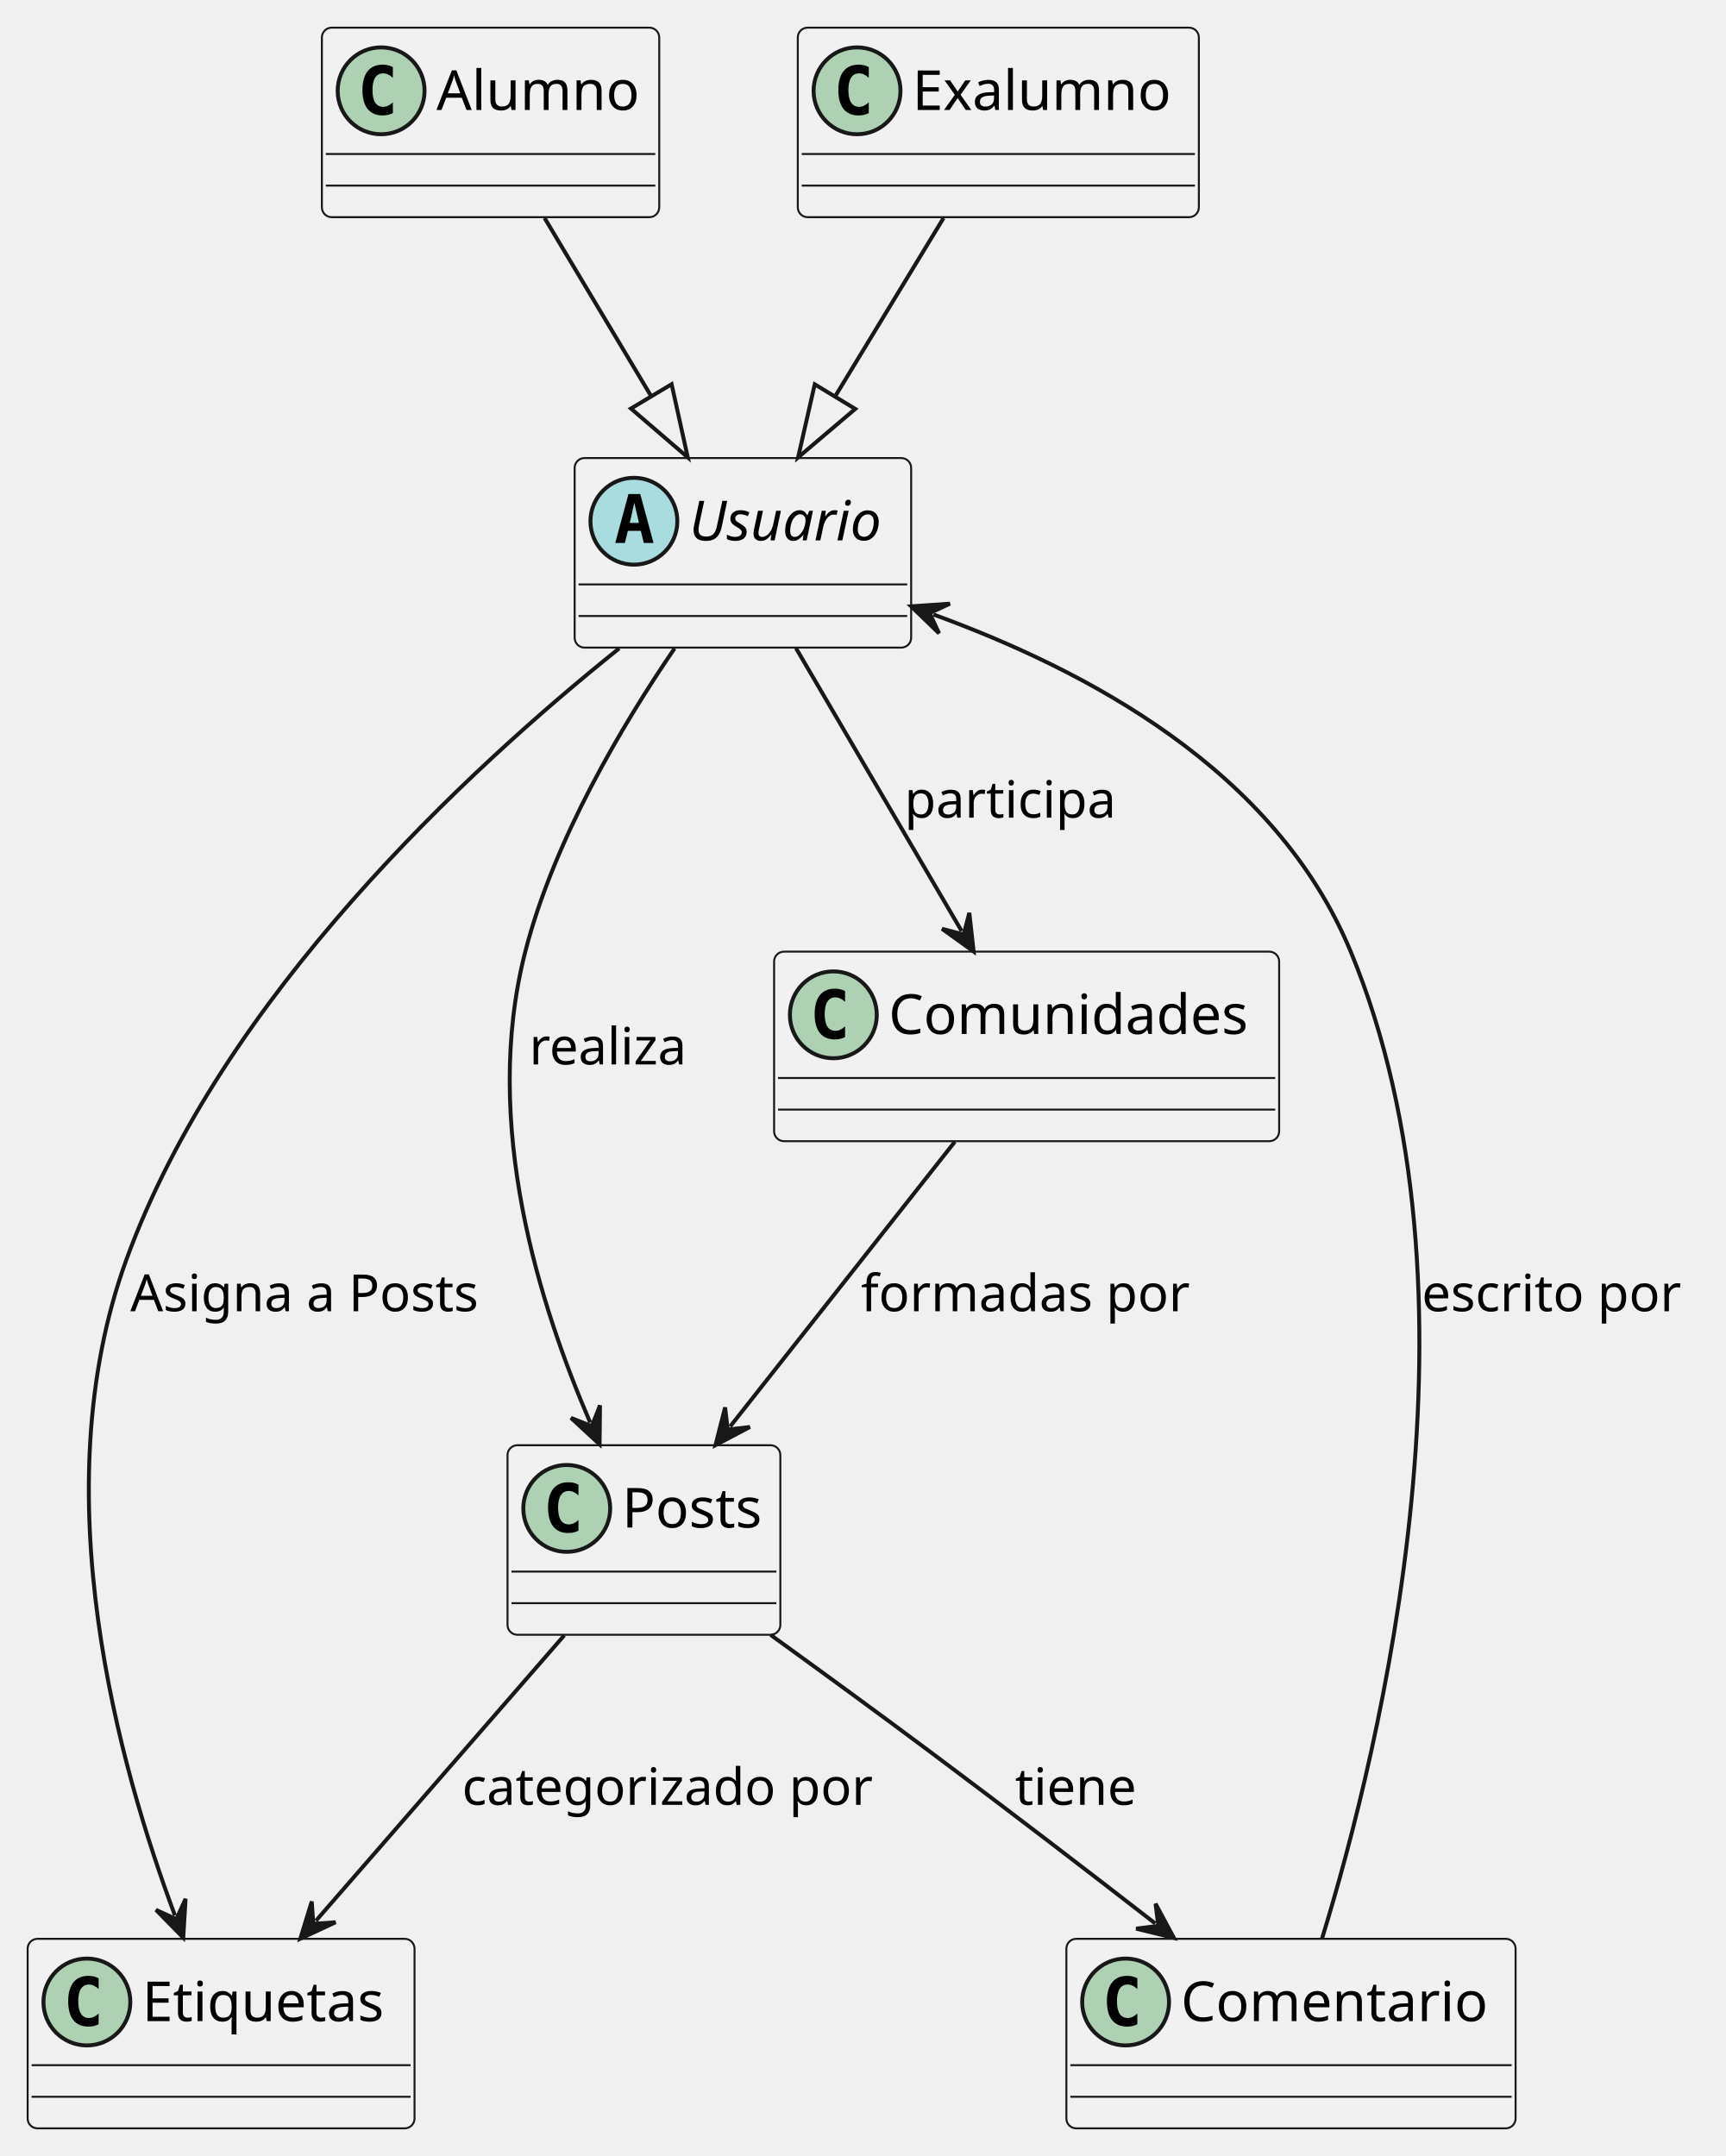
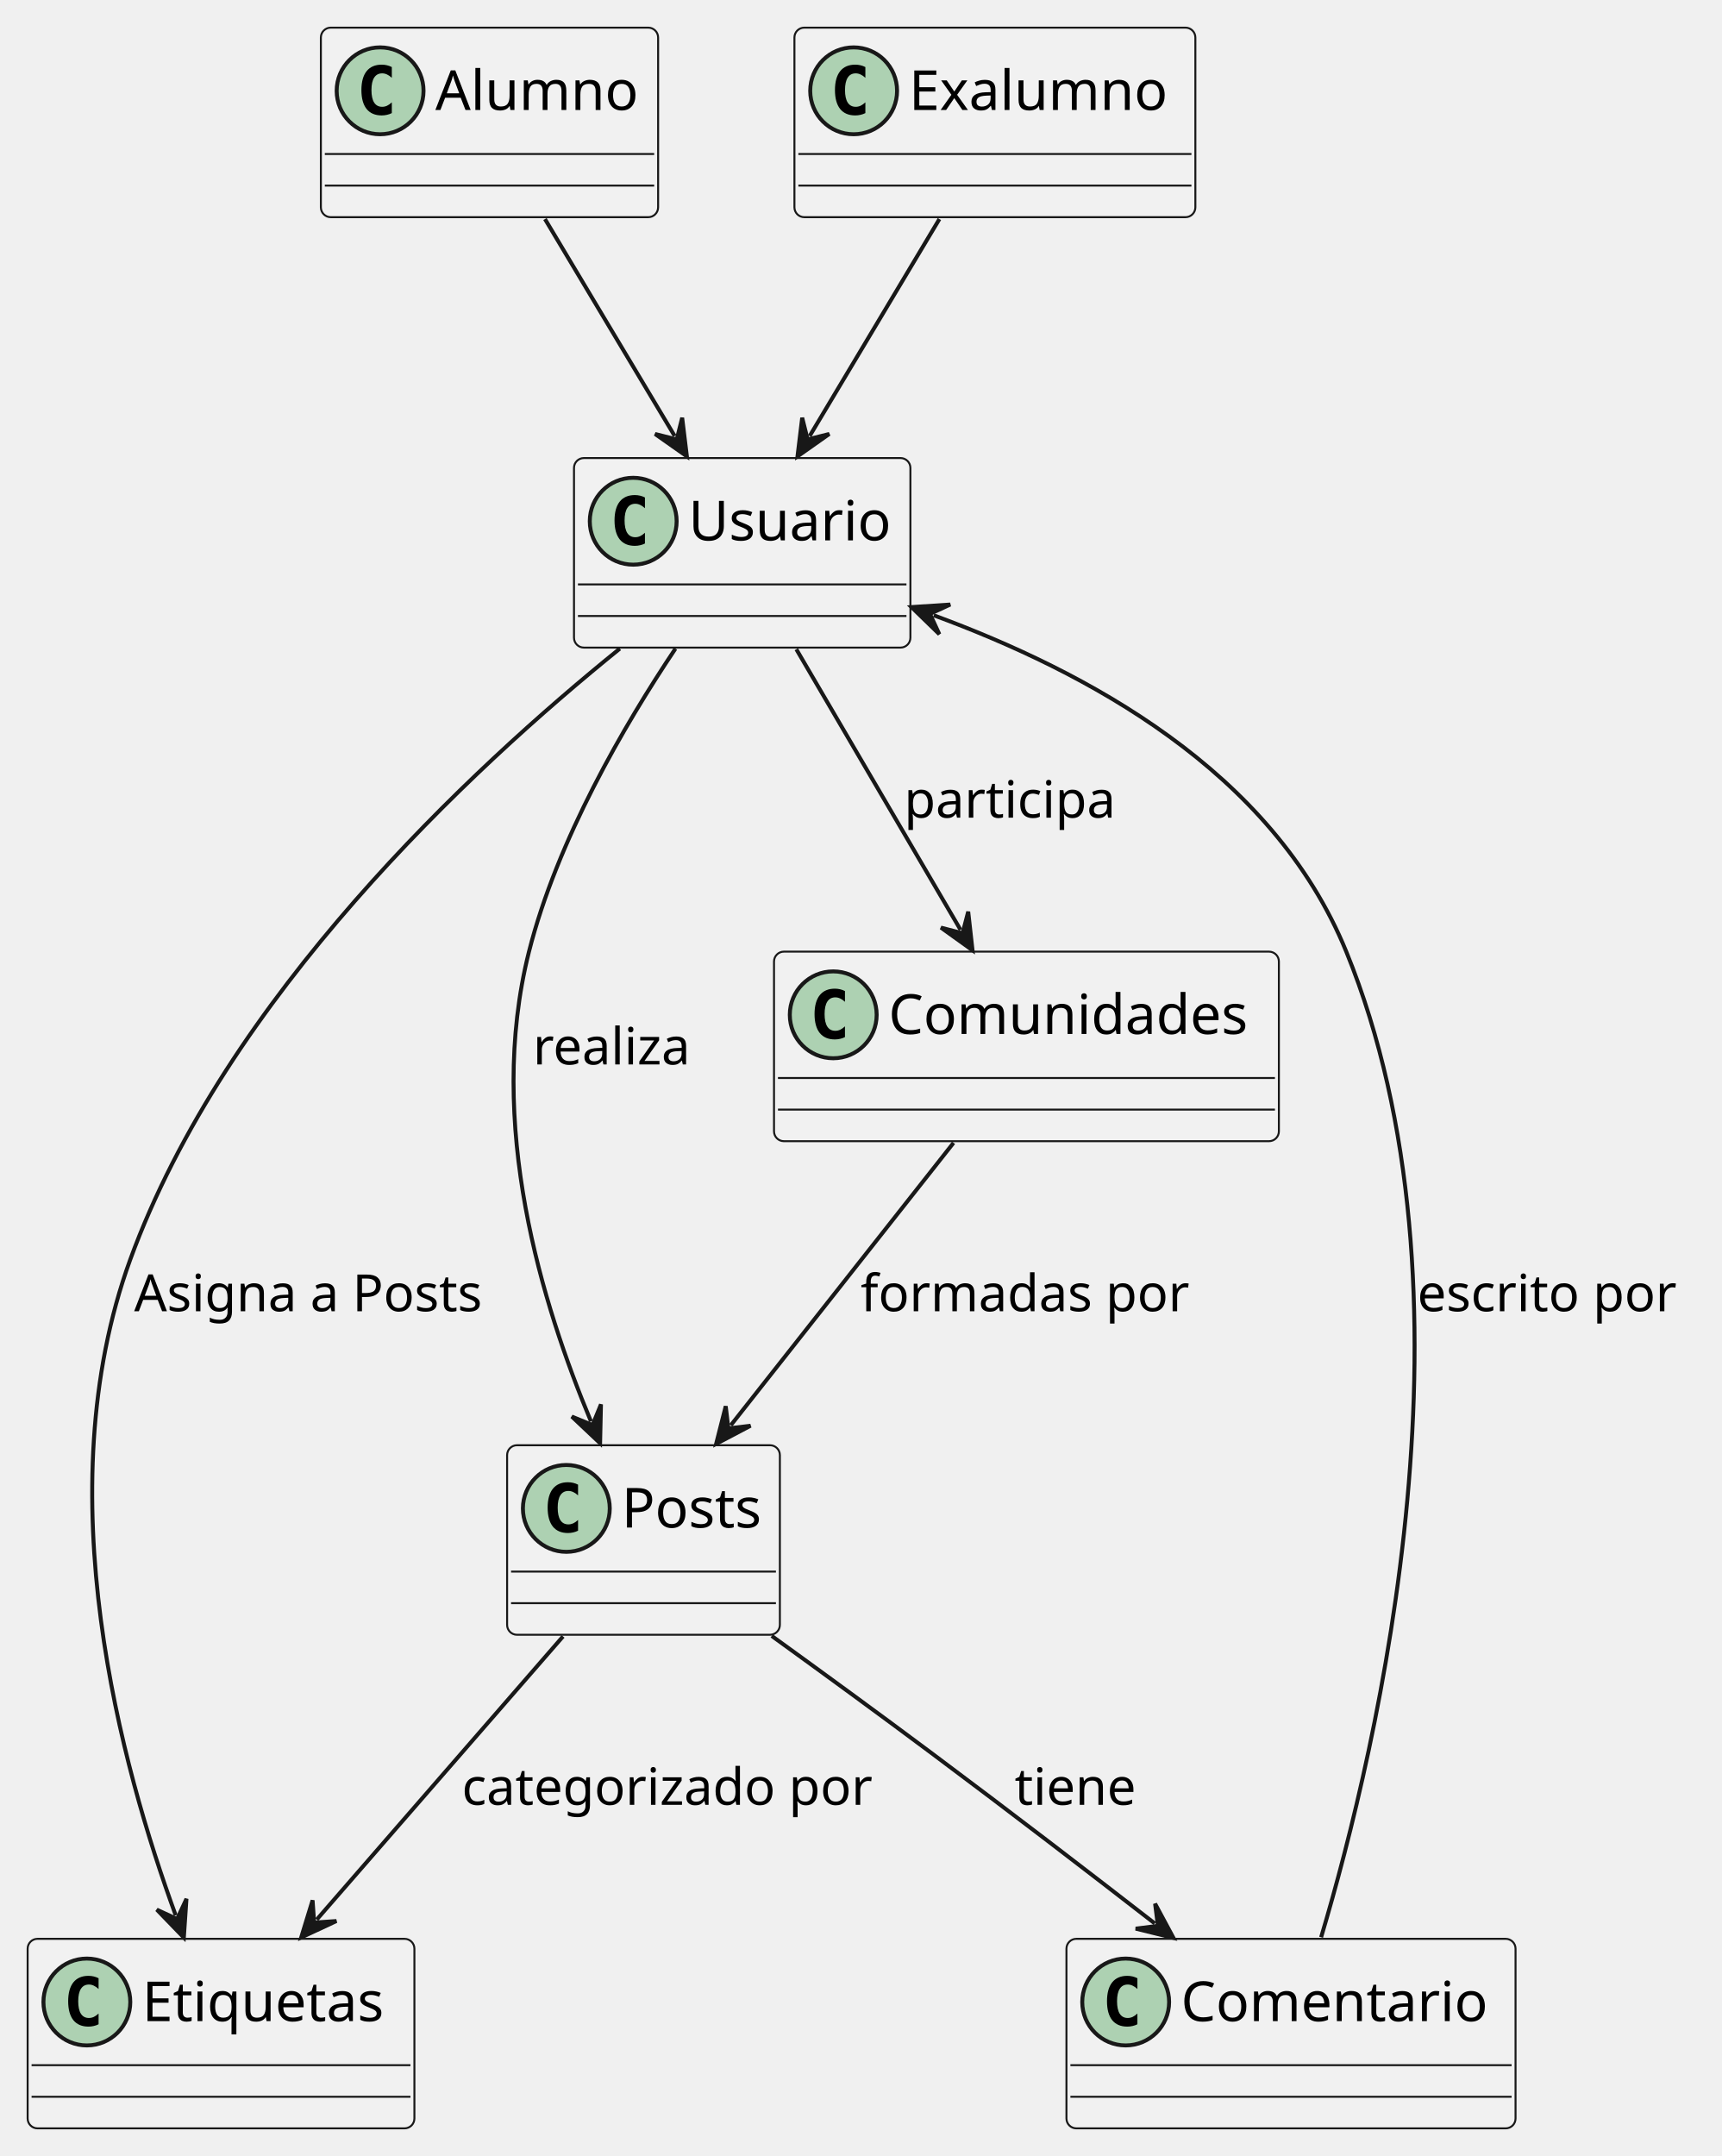
- <svg xmlns="http://www.w3.org/2000/svg" contentStyleType="text/css" height="546px" preserveAspectRatio="none" style="width:437px;height:546px;background:#FFFFFF;" version="1.1" viewBox="0 0 437 546" width="437px" zoomAndPan="magnify">
+ <svg xmlns="http://www.w3.org/2000/svg" contentStyleType="text/css" data-diagram-type="CLASS" height="546px" preserveAspectRatio="none" style="width:436px;height:546px;background:#FFFFFF;" version="1.1" viewBox="0 0 436 546" width="436px" zoomAndPan="magnify">
  <defs />
  <g>
    <g id="elem_Usuario">
-       <rect codeLine="1" fill="#F1F1F1" height="48" id="Usuario" rx="2.5" ry="2.5" style="stroke:#181818;stroke-width:0.5;" width="85.204" x="145.5" y="116" />
-       <ellipse cx="160.5" cy="132" fill="#A9DCDF" rx="11" ry="11" style="stroke:#181818;stroke-width:1;" />
-       <path d="M160.609,127.344 L159.453,132.422 L161.781,132.422 L160.609,127.344 Z M159.125,125.109 L162.109,125.109 L165.469,137.5 L163.016,137.5 L162.25,134.438 L158.969,134.438 L158.219,137.5 L155.781,137.5 L159.125,125.109 Z " fill="#000000" />
-       <text fill="#000000" font-family="sans-serif" font-size="14" font-style="italic" lengthAdjust="spacing" textLength="53.204" x="174.5" y="136.847">Usuario</text>
-       <line style="stroke:#181818;stroke-width:0.5;" x1="146.5" x2="229.704" y1="148" y2="148" />
-       <line style="stroke:#181818;stroke-width:0.5;" x1="146.5" x2="229.704" y1="156" y2="156" />
+       <rect codeLine="1" fill="#F1F1F1" height="48" id="Usuario" rx="2.5" ry="2.5" style="stroke:#181818;stroke-width:0.5;" width="85.204" x="145.38" y="116" />
+       <ellipse cx="160.38" cy="132" fill="#ADD1B2" rx="11" ry="11" style="stroke:#181818;stroke-width:1;" />
+       <path d="M163.349,137.641 Q162.771,137.938 162.13,138.078 Q161.489,138.234 160.786,138.234 Q158.286,138.234 156.958,136.594 Q155.646,134.938 155.646,131.812 Q155.646,128.688 156.958,127.031 Q158.286,125.375 160.786,125.375 Q161.489,125.375 162.13,125.531 Q162.786,125.688 163.349,125.984 L163.349,128.703 Q162.724,128.125 162.13,127.859 Q161.536,127.578 160.911,127.578 Q159.567,127.578 158.88,128.656 Q158.192,129.719 158.192,131.812 Q158.192,133.906 158.88,134.984 Q159.567,136.047 160.911,136.047 Q161.536,136.047 162.13,135.781 Q162.724,135.5 163.349,134.922 L163.349,137.641 Z " fill="#000000" />
+       <text fill="#000000" font-family="sans-serif" font-size="14" lengthAdjust="spacing" textLength="53.204" x="174.38" y="136.847">Usuario</text>
+       <line style="stroke:#181818;stroke-width:0.5;" x1="146.38" x2="229.584" y1="148" y2="148" />
+       <line style="stroke:#181818;stroke-width:0.5;" x1="146.38" x2="229.584" y1="156" y2="156" />
    </g>
    <g id="elem_Alumno">
-       <rect codeLine="2" fill="#F1F1F1" height="48" id="Alumno" rx="2.5" ry="2.5" style="stroke:#181818;stroke-width:0.5;" width="85.416" x="81.5" y="7" />
-       <ellipse cx="96.5" cy="23" fill="#ADD1B2" rx="11" ry="11" style="stroke:#181818;stroke-width:1;" />
-       <path d="M99.469,28.641 Q98.891,28.938 98.25,29.078 Q97.609,29.234 96.906,29.234 Q94.406,29.234 93.078,27.594 Q91.766,25.938 91.766,22.812 Q91.766,19.688 93.078,18.031 Q94.406,16.375 96.906,16.375 Q97.609,16.375 98.25,16.531 Q98.906,16.688 99.469,16.984 L99.469,19.703 Q98.844,19.125 98.25,18.859 Q97.656,18.578 97.031,18.578 Q95.688,18.578 95,19.656 Q94.312,20.719 94.312,22.812 Q94.312,24.906 95,25.984 Q95.688,27.047 97.031,27.047 Q97.656,27.047 98.25,26.781 Q98.844,26.5 99.469,25.922 L99.469,28.641 Z " fill="#000000" />
-       <text fill="#000000" font-family="sans-serif" font-size="14" lengthAdjust="spacing" textLength="53.416" x="110.5" y="27.847">Alumno</text>
-       <line style="stroke:#181818;stroke-width:0.5;" x1="82.5" x2="165.916" y1="39" y2="39" />
-       <line style="stroke:#181818;stroke-width:0.5;" x1="82.5" x2="165.916" y1="47" y2="47" />
+       <rect codeLine="2" fill="#F1F1F1" height="48" id="Alumno" rx="2.5" ry="2.5" style="stroke:#181818;stroke-width:0.5;" width="85.416" x="81.27" y="7" />
+       <ellipse cx="96.27" cy="23" fill="#ADD1B2" rx="11" ry="11" style="stroke:#181818;stroke-width:1;" />
+       <path d="M99.239,28.641 Q98.661,28.938 98.02,29.078 Q97.379,29.234 96.676,29.234 Q94.176,29.234 92.848,27.594 Q91.536,25.938 91.536,22.812 Q91.536,19.688 92.848,18.031 Q94.176,16.375 96.676,16.375 Q97.379,16.375 98.02,16.531 Q98.676,16.688 99.239,16.984 L99.239,19.703 Q98.614,19.125 98.02,18.859 Q97.426,18.578 96.801,18.578 Q95.457,18.578 94.77,19.656 Q94.082,20.719 94.082,22.812 Q94.082,24.906 94.77,25.984 Q95.457,27.047 96.801,27.047 Q97.426,27.047 98.02,26.781 Q98.614,26.5 99.239,25.922 L99.239,28.641 Z " fill="#000000" />
+       <text fill="#000000" font-family="sans-serif" font-size="14" lengthAdjust="spacing" textLength="53.416" x="110.27" y="27.847">Alumno</text>
+       <line style="stroke:#181818;stroke-width:0.5;" x1="82.27" x2="165.686" y1="39" y2="39" />
+       <line style="stroke:#181818;stroke-width:0.5;" x1="82.27" x2="165.686" y1="47" y2="47" />
    </g>
    <g id="elem_Exalumno">
-       <rect codeLine="3" fill="#F1F1F1" height="48" id="Exalumno" rx="2.5" ry="2.5" style="stroke:#181818;stroke-width:0.5;" width="101.549" x="202" y="7" />
-       <ellipse cx="217" cy="23" fill="#ADD1B2" rx="11" ry="11" style="stroke:#181818;stroke-width:1;" />
-       <path d="M219.969,28.641 Q219.391,28.938 218.75,29.078 Q218.109,29.234 217.406,29.234 Q214.906,29.234 213.578,27.594 Q212.266,25.938 212.266,22.812 Q212.266,19.688 213.578,18.031 Q214.906,16.375 217.406,16.375 Q218.109,16.375 218.75,16.531 Q219.406,16.688 219.969,16.984 L219.969,19.703 Q219.344,19.125 218.75,18.859 Q218.156,18.578 217.531,18.578 Q216.188,18.578 215.5,19.656 Q214.812,20.719 214.812,22.812 Q214.812,24.906 215.5,25.984 Q216.188,27.047 217.531,27.047 Q218.156,27.047 218.75,26.781 Q219.344,26.5 219.969,25.922 L219.969,28.641 Z " fill="#000000" />
-       <text fill="#000000" font-family="sans-serif" font-size="14" lengthAdjust="spacing" textLength="69.549" x="231" y="27.847">Exalumno</text>
-       <line style="stroke:#181818;stroke-width:0.5;" x1="203" x2="302.549" y1="39" y2="39" />
-       <line style="stroke:#181818;stroke-width:0.5;" x1="203" x2="302.549" y1="47" y2="47" />
+       <rect codeLine="3" fill="#F1F1F1" height="48" id="Exalumno" rx="2.5" ry="2.5" style="stroke:#181818;stroke-width:0.5;" width="101.549" x="201.21" y="7" />
+       <ellipse cx="216.21" cy="23" fill="#ADD1B2" rx="11" ry="11" style="stroke:#181818;stroke-width:1;" />
+       <path d="M219.179,28.641 Q218.601,28.938 217.96,29.078 Q217.319,29.234 216.616,29.234 Q214.116,29.234 212.788,27.594 Q211.476,25.938 211.476,22.812 Q211.476,19.688 212.788,18.031 Q214.116,16.375 216.616,16.375 Q217.319,16.375 217.96,16.531 Q218.616,16.688 219.179,16.984 L219.179,19.703 Q218.554,19.125 217.96,18.859 Q217.366,18.578 216.741,18.578 Q215.398,18.578 214.71,19.656 Q214.023,20.719 214.023,22.812 Q214.023,24.906 214.71,25.984 Q215.398,27.047 216.741,27.047 Q217.366,27.047 217.96,26.781 Q218.554,26.5 219.179,25.922 L219.179,28.641 Z " fill="#000000" />
+       <text fill="#000000" font-family="sans-serif" font-size="14" lengthAdjust="spacing" textLength="69.549" x="230.21" y="27.847">Exalumno</text>
+       <line style="stroke:#181818;stroke-width:0.5;" x1="202.21" x2="301.759" y1="39" y2="39" />
+       <line style="stroke:#181818;stroke-width:0.5;" x1="202.21" x2="301.759" y1="47" y2="47" />
    </g>
    <g id="elem_Posts">
-       <rect codeLine="5" fill="#F1F1F1" height="48" id="Posts" rx="2.5" ry="2.5" style="stroke:#181818;stroke-width:0.5;" width="69.085" x="128.5" y="366" />
-       <ellipse cx="143.5" cy="382" fill="#ADD1B2" rx="11" ry="11" style="stroke:#181818;stroke-width:1;" />
-       <path d="M146.469,387.641 Q145.891,387.938 145.25,388.078 Q144.609,388.234 143.906,388.234 Q141.406,388.234 140.078,386.594 Q138.766,384.938 138.766,381.812 Q138.766,378.688 140.078,377.031 Q141.406,375.375 143.906,375.375 Q144.609,375.375 145.25,375.531 Q145.906,375.688 146.469,375.984 L146.469,378.703 Q145.844,378.125 145.25,377.859 Q144.656,377.578 144.031,377.578 Q142.688,377.578 142,378.656 Q141.312,379.719 141.312,381.812 Q141.312,383.906 142,384.984 Q142.688,386.047 144.031,386.047 Q144.656,386.047 145.25,385.781 Q145.844,385.5 146.469,384.922 L146.469,387.641 Z " fill="#000000" />
-       <text fill="#000000" font-family="sans-serif" font-size="14" lengthAdjust="spacing" textLength="37.085" x="157.5" y="386.847">Posts</text>
-       <line style="stroke:#181818;stroke-width:0.5;" x1="129.5" x2="196.585" y1="398" y2="398" />
-       <line style="stroke:#181818;stroke-width:0.5;" x1="129.5" x2="196.585" y1="406" y2="406" />
+       <rect codeLine="4" fill="#F1F1F1" height="48" id="Posts" rx="2.5" ry="2.5" style="stroke:#181818;stroke-width:0.5;" width="69.085" x="128.44" y="366" />
+       <ellipse cx="143.44" cy="382" fill="#ADD1B2" rx="11" ry="11" style="stroke:#181818;stroke-width:1;" />
+       <path d="M146.409,387.641 Q145.831,387.938 145.19,388.078 Q144.549,388.234 143.846,388.234 Q141.346,388.234 140.018,386.594 Q138.706,384.938 138.706,381.812 Q138.706,378.688 140.018,377.031 Q141.346,375.375 143.846,375.375 Q144.549,375.375 145.19,375.531 Q145.846,375.688 146.409,375.984 L146.409,378.703 Q145.784,378.125 145.19,377.859 Q144.596,377.578 143.971,377.578 Q142.627,377.578 141.94,378.656 Q141.252,379.719 141.252,381.812 Q141.252,383.906 141.94,384.984 Q142.627,386.047 143.971,386.047 Q144.596,386.047 145.19,385.781 Q145.784,385.5 146.409,384.922 L146.409,387.641 Z " fill="#000000" />
+       <text fill="#000000" font-family="sans-serif" font-size="14" lengthAdjust="spacing" textLength="37.085" x="157.44" y="386.847">Posts</text>
+       <line style="stroke:#181818;stroke-width:0.5;" x1="129.44" x2="196.525" y1="398" y2="398" />
+       <line style="stroke:#181818;stroke-width:0.5;" x1="129.44" x2="196.525" y1="406" y2="406" />
    </g>
    <g id="elem_Comunidades">
-       <rect codeLine="6" fill="#F1F1F1" height="48" id="Comunidades" rx="2.5" ry="2.5" style="stroke:#181818;stroke-width:0.5;" width="127.874" x="196" y="241" />
-       <ellipse cx="211" cy="257" fill="#ADD1B2" rx="11" ry="11" style="stroke:#181818;stroke-width:1;" />
-       <path d="M213.969,262.641 Q213.391,262.938 212.75,263.078 Q212.109,263.234 211.406,263.234 Q208.906,263.234 207.578,261.594 Q206.266,259.938 206.266,256.812 Q206.266,253.688 207.578,252.031 Q208.906,250.375 211.406,250.375 Q212.109,250.375 212.75,250.531 Q213.406,250.688 213.969,250.984 L213.969,253.703 Q213.344,253.125 212.75,252.859 Q212.156,252.578 211.531,252.578 Q210.188,252.578 209.5,253.656 Q208.812,254.719 208.812,256.812 Q208.812,258.906 209.5,259.984 Q210.188,261.047 211.531,261.047 Q212.156,261.047 212.75,260.781 Q213.344,260.5 213.969,259.922 L213.969,262.641 Z " fill="#000000" />
-       <text fill="#000000" font-family="sans-serif" font-size="14" lengthAdjust="spacing" textLength="95.874" x="225" y="261.847">Comunidades</text>
-       <line style="stroke:#181818;stroke-width:0.5;" x1="197" x2="322.874" y1="273" y2="273" />
-       <line style="stroke:#181818;stroke-width:0.5;" x1="197" x2="322.874" y1="281" y2="281" />
+       <rect codeLine="5" fill="#F1F1F1" height="48" id="Comunidades" rx="2.5" ry="2.5" style="stroke:#181818;stroke-width:0.5;" width="127.874" x="196.04" y="241" />
+       <ellipse cx="211.04" cy="257" fill="#ADD1B2" rx="11" ry="11" style="stroke:#181818;stroke-width:1;" />
+       <path d="M214.009,262.641 Q213.431,262.938 212.79,263.078 Q212.149,263.234 211.446,263.234 Q208.946,263.234 207.618,261.594 Q206.306,259.938 206.306,256.812 Q206.306,253.688 207.618,252.031 Q208.946,250.375 211.446,250.375 Q212.149,250.375 212.79,250.531 Q213.446,250.688 214.009,250.984 L214.009,253.703 Q213.384,253.125 212.79,252.859 Q212.196,252.578 211.571,252.578 Q210.227,252.578 209.54,253.656 Q208.852,254.719 208.852,256.812 Q208.852,258.906 209.54,259.984 Q210.227,261.047 211.571,261.047 Q212.196,261.047 212.79,260.781 Q213.384,260.5 214.009,259.922 L214.009,262.641 Z " fill="#000000" />
+       <text fill="#000000" font-family="sans-serif" font-size="14" lengthAdjust="spacing" textLength="95.874" x="225.04" y="261.847">Comunidades</text>
+       <line style="stroke:#181818;stroke-width:0.5;" x1="197.04" x2="322.914" y1="273" y2="273" />
+       <line style="stroke:#181818;stroke-width:0.5;" x1="197.04" x2="322.914" y1="281" y2="281" />
    </g>
    <g id="elem_Etiquetas">
-       <rect codeLine="7" fill="#F1F1F1" height="48" id="Etiquetas" rx="2.5" ry="2.5" style="stroke:#181818;stroke-width:0.5;" width="97.96" x="7" y="491" />
+       <rect codeLine="6" fill="#F1F1F1" height="48" id="Etiquetas" rx="2.5" ry="2.5" style="stroke:#181818;stroke-width:0.5;" width="97.96" x="7" y="491" />
      <ellipse cx="22" cy="507" fill="#ADD1B2" rx="11" ry="11" style="stroke:#181818;stroke-width:1;" />
      <path d="M24.969,512.641 Q24.391,512.938 23.75,513.078 Q23.109,513.234 22.406,513.234 Q19.906,513.234 18.578,511.594 Q17.266,509.938 17.266,506.812 Q17.266,503.688 18.578,502.031 Q19.906,500.375 22.406,500.375 Q23.109,500.375 23.75,500.531 Q24.406,500.688 24.969,500.984 L24.969,503.703 Q24.344,503.125 23.75,502.859 Q23.156,502.578 22.531,502.578 Q21.188,502.578 20.5,503.656 Q19.812,504.719 19.812,506.812 Q19.812,508.906 20.5,509.984 Q21.188,511.047 22.531,511.047 Q23.156,511.047 23.75,510.781 Q24.344,510.5 24.969,509.922 L24.969,512.641 Z " fill="#000000" />
      <text fill="#000000" font-family="sans-serif" font-size="14" lengthAdjust="spacing" textLength="65.96" x="36" y="511.847">Etiquetas</text>
      <line style="stroke:#181818;stroke-width:0.5;" x1="8" x2="103.96" y1="523" y2="523" />
      <line style="stroke:#181818;stroke-width:0.5;" x1="8" x2="103.96" y1="531" y2="531" />
    </g>
    <g id="elem_Comentario">
-       <rect codeLine="8" fill="#F1F1F1" height="48" id="Comentario" rx="2.5" ry="2.5" style="stroke:#181818;stroke-width:0.5;" width="113.744" x="270" y="491" />
-       <ellipse cx="285" cy="507" fill="#ADD1B2" rx="11" ry="11" style="stroke:#181818;stroke-width:1;" />
-       <path d="M287.969,512.641 Q287.391,512.938 286.75,513.078 Q286.109,513.234 285.406,513.234 Q282.906,513.234 281.578,511.594 Q280.266,509.938 280.266,506.812 Q280.266,503.688 281.578,502.031 Q282.906,500.375 285.406,500.375 Q286.109,500.375 286.75,500.531 Q287.406,500.688 287.969,500.984 L287.969,503.703 Q287.344,503.125 286.75,502.859 Q286.156,502.578 285.531,502.578 Q284.188,502.578 283.5,503.656 Q282.812,504.719 282.812,506.812 Q282.812,508.906 283.5,509.984 Q284.188,511.047 285.531,511.047 Q286.156,511.047 286.75,510.781 Q287.344,510.5 287.969,509.922 L287.969,512.641 Z " fill="#000000" />
-       <text fill="#000000" font-family="sans-serif" font-size="14" lengthAdjust="spacing" textLength="81.744" x="299" y="511.847">Comentario</text>
-       <line style="stroke:#181818;stroke-width:0.5;" x1="271" x2="382.744" y1="523" y2="523" />
-       <line style="stroke:#181818;stroke-width:0.5;" x1="271" x2="382.744" y1="531" y2="531" />
+       <rect codeLine="7" fill="#F1F1F1" height="48" id="Comentario" rx="2.5" ry="2.5" style="stroke:#181818;stroke-width:0.5;" width="113.744" x="270.11" y="491" />
+       <ellipse cx="285.11" cy="507" fill="#ADD1B2" rx="11" ry="11" style="stroke:#181818;stroke-width:1;" />
+       <path d="M288.079,512.641 Q287.501,512.938 286.86,513.078 Q286.219,513.234 285.516,513.234 Q283.016,513.234 281.688,511.594 Q280.376,509.938 280.376,506.812 Q280.376,503.688 281.688,502.031 Q283.016,500.375 285.516,500.375 Q286.219,500.375 286.86,500.531 Q287.516,500.688 288.079,500.984 L288.079,503.703 Q287.454,503.125 286.86,502.859 Q286.266,502.578 285.641,502.578 Q284.298,502.578 283.61,503.656 Q282.923,504.719 282.923,506.812 Q282.923,508.906 283.61,509.984 Q284.298,511.047 285.641,511.047 Q286.266,511.047 286.86,510.781 Q287.454,510.5 288.079,509.922 L288.079,512.641 Z " fill="#000000" />
+       <text fill="#000000" font-family="sans-serif" font-size="14" lengthAdjust="spacing" textLength="81.744" x="299.11" y="511.847">Comentario</text>
+       <line style="stroke:#181818;stroke-width:0.5;" x1="271.11" x2="382.854" y1="523" y2="523" />
+       <line style="stroke:#181818;stroke-width:0.5;" x1="271.11" x2="382.854" y1="531" y2="531" />
    </g>
    <g id="link_Alumno_Usuario">
-       <path codeLine="11" d="M137.89,55.22 C148.62,73.16 154.171,82.442 164.901,100.382 " fill="none" id="Alumno-to-Usuario" style="stroke:#181818;stroke-width:1;" />
-       <polygon fill="none" points="174.14,115.83,170.05,97.302,159.751,103.462,174.14,115.83" style="stroke:#181818;stroke-width:1;" />
+       <path codeLine="10" d="M138.03,55.48 C148.7,73.32 160.218,92.602 170.888,110.422 " fill="#FFFFFF" fill-opacity="0" id="Alumno-to-Usuario" style="stroke:#181818;stroke-width:1;" />
+       <polygon fill="#181818" points="173.97,115.57,172.778,105.793,171.401,111.28,165.915,109.903,173.97,115.57" style="stroke:#181818;stroke-width:1;" />
    </g>
    <g id="link_Exalumno_Usuario">
-       <path codeLine="12" d="M238.9,55.22 C227.99,73.16 222.31,82.503 211.42,100.443 " fill="none" id="Exalumno-to-Usuario" style="stroke:#181818;stroke-width:1;" />
-       <polygon fill="none" points="202.08,115.83,216.549,103.556,206.291,97.33,202.08,115.83" style="stroke:#181818;stroke-width:1;" />
+       <path codeLine="11" d="M237.93,55.48 C227.26,73.32 215.73,92.601 205.07,110.421 " fill="#FFFFFF" fill-opacity="0" id="Exalumno-to-Usuario" style="stroke:#181818;stroke-width:1;" />
+       <polygon fill="#181818" points="201.99,115.57,210.043,109.9,204.557,111.279,203.178,105.793,201.99,115.57" style="stroke:#181818;stroke-width:1;" />
    </g>
    <g id="link_Usuario_Posts">
-       <path codeLine="15" d="M170.79,164.21 C157.54,183.61 140.3,212.6 133,241 C121.78,284.68 136.804,330.96 149.434,360.25 " fill="none" id="Usuario-to-Posts" style="stroke:#181818;stroke-width:1;" />
-       <polygon fill="#181818" points="151.81,365.76,151.919,355.912,149.83,361.169,144.573,359.079,151.81,365.76" style="stroke:#181818;stroke-width:1;" />
-       <text fill="#000000" font-family="sans-serif" font-size="13" lengthAdjust="spacing" textLength="43.323" x="134" y="269.567">realiza</text>
+       <path codeLine="14" d="M171.08,164.26 C158.07,183.69 141.14,212.69 133.98,241 C122.98,284.53 137.417,330.624 149.677,359.964 " fill="#FFFFFF" fill-opacity="0" id="Usuario-to-Posts" style="stroke:#181818;stroke-width:1;" />
+       <polygon fill="#181818" points="151.99,365.5,152.211,355.654,150.062,360.887,144.829,358.738,151.99,365.5" style="stroke:#181818;stroke-width:1;" />
+       <text fill="#000000" font-family="sans-serif" font-size="13" lengthAdjust="spacing" textLength="43.323" x="134.98" y="269.567">realiza</text>
    </g>
    <g id="link_Usuario_Comunidades">
-       <path codeLine="16" d="M201.54,164.14 C214.42,186.13 230.64,213.831 243.49,235.791 " fill="none" id="Usuario-to-Comunidades" style="stroke:#181818;stroke-width:1;" />
-       <polygon fill="#181818" points="246.52,240.97,245.427,231.182,243.995,236.655,238.522,235.222,246.52,240.97" style="stroke:#181818;stroke-width:1;" />
-       <text fill="#000000" font-family="sans-serif" font-size="13" lengthAdjust="spacing" textLength="57.249" x="229" y="207.067">participa</text>
+       <path codeLine="15" d="M201.69,164.42 C214.5,186.31 230.488,213.622 243.288,235.482 " fill="#FFFFFF" fill-opacity="0" id="Usuario-to-Comunidades" style="stroke:#181818;stroke-width:1;" />
+       <polygon fill="#181818" points="246.32,240.66,245.224,230.872,243.793,236.345,238.321,234.915,246.32,240.66" style="stroke:#181818;stroke-width:1;" />
+       <text fill="#000000" font-family="sans-serif" font-size="13" lengthAdjust="spacing" textLength="57.249" x="228.98" y="207.067">participa</text>
    </g>
    <g id="link_Comunidades_Posts">
-       <path codeLine="17" d="M241.76,289.14 C224.41,311.13 202.196,339.299 184.876,361.259 " fill="none" id="Comunidades-to-Posts" style="stroke:#181818;stroke-width:1;" />
-       <polygon fill="#181818" points="181.16,365.97,189.874,361.38,184.256,362.044,183.593,356.426,181.16,365.97" style="stroke:#181818;stroke-width:1;" />
-       <text fill="#000000" font-family="sans-serif" font-size="13" lengthAdjust="spacing" textLength="87.179" x="218" y="332.067">formadas por</text>
+       <path codeLine="16" d="M241.51,289.42 C224.25,311.31 202.335,339.089 185.095,360.949 " fill="#FFFFFF" fill-opacity="0" id="Comunidades-to-Posts" style="stroke:#181818;stroke-width:1;" />
+       <polygon fill="#181818" points="181.38,365.66,190.094,361.07,184.476,361.734,183.812,356.116,181.38,365.66" style="stroke:#181818;stroke-width:1;" />
+       <text fill="#000000" font-family="sans-serif" font-size="13" lengthAdjust="spacing" textLength="87.179" x="217.98" y="332.067">formadas por</text>
    </g>
    <g id="link_Posts_Etiquetas">
-       <path codeLine="18" d="M142.87,414.14 C123.74,436.13 99.078,464.483 79.978,486.443 " fill="none" id="Posts-to-Etiquetas" style="stroke:#181818;stroke-width:1;" />
-       <polygon fill="#181818" points="76.04,490.97,84.965,486.804,79.321,487.197,78.928,481.554,76.04,490.97" style="stroke:#181818;stroke-width:1;" />
-       <text fill="#000000" font-family="sans-serif" font-size="13" lengthAdjust="spacing" textLength="110.049" x="117" y="457.067">categorizado por</text>
+       <path codeLine="17" d="M142.6,414.42 C123.56,436.31 99.238,464.274 80.218,486.134 " fill="#FFFFFF" fill-opacity="0" id="Posts-to-Etiquetas" style="stroke:#181818;stroke-width:1;" />
+       <polygon fill="#181818" points="76.28,490.66,85.205,486.496,79.562,486.888,79.17,481.245,76.28,490.66" style="stroke:#181818;stroke-width:1;" />
+       <text fill="#000000" font-family="sans-serif" font-size="13" lengthAdjust="spacing" textLength="110.049" x="116.98" y="457.067">categorizado por</text>
    </g>
    <g id="link_Posts_Comentario">
-       <path codeLine="19" d="M195.12,414.03 C207.9,423.27 222.7,434.06 236,444 C256.6,459.39 274.799,473.373 292.499,487.103 " fill="none" id="Posts-to-Comentario" style="stroke:#181818;stroke-width:1;" />
-       <polygon fill="#181818" points="297.24,490.78,292.58,482.103,293.289,487.715,287.677,488.424,297.24,490.78" style="stroke:#181818;stroke-width:1;" />
-       <text fill="#000000" font-family="sans-serif" font-size="13" lengthAdjust="spacing" textLength="32.944" x="257" y="457.067">tiene</text>
+       <path codeLine="18" d="M195.46,414.29 C208.16,423.47 222.81,434.16 235.98,444 C256.58,459.39 274.779,473.373 292.479,487.103 " fill="#FFFFFF" fill-opacity="0" id="Posts-to-Comentario" style="stroke:#181818;stroke-width:1;" />
+       <polygon fill="#181818" points="297.22,490.78,292.56,482.103,293.269,487.715,287.657,488.424,297.22,490.78" style="stroke:#181818;stroke-width:1;" />
+       <text fill="#000000" font-family="sans-serif" font-size="13" lengthAdjust="spacing" textLength="32.944" x="256.98" y="457.067">tiene</text>
    </g>
    <g id="link_Comentario_Usuario">
-       <path codeLine="20" d="M334.73,490.95 C349.61,442.49 377.78,327.39 342,241 C322.85,194.76 274.896,169.688 236.326,155.607 " fill="none" id="Comentario-to-Usuario" style="stroke:#181818;stroke-width:1;" />
-       <polygon fill="#181818" points="230.69,153.55,237.773,160.394,235.387,155.265,240.516,152.879,230.69,153.55" style="stroke:#181818;stroke-width:1;" />
-       <text fill="#000000" font-family="sans-serif" font-size="13" lengthAdjust="spacing" textLength="69.608" x="360" y="332.067">escrito por</text>
+       <path codeLine="19" d="M334.61,490.61 C349.1,441.98 376.2,327.35 340.98,241 C322.22,195.02 274.85,169.955 236.48,155.815 " fill="#FFFFFF" fill-opacity="0" id="Comentario-to-Usuario" style="stroke:#181818;stroke-width:1;" />
+       <polygon fill="#181818" points="230.85,153.74,237.912,160.605,235.542,155.469,240.678,153.099,230.85,153.74" style="stroke:#181818;stroke-width:1;" />
+       <text fill="#000000" font-family="sans-serif" font-size="13" lengthAdjust="spacing" textLength="69.608" x="358.98" y="332.067">escrito por</text>
    </g>
    <g id="link_Usuario_Etiquetas">
-       <path codeLine="21" d="M156.78,164.2 C118.66,194.73 56.26,252.4 32,319 C10.46,378.13 30.331,447.699 44.291,485.079 " fill="none" id="Usuario-to-Etiquetas" style="stroke:#181818;stroke-width:1;" />
-       <polygon fill="#181818" points="46.39,490.7,46.989,480.869,44.641,486.016,39.494,483.668,46.39,490.7" style="stroke:#181818;stroke-width:1;" />
-       <text fill="#000000" font-family="sans-serif" font-size="13" lengthAdjust="spacing" textLength="94.402" x="33" y="332.067">Asigna a Posts</text>
+       <path codeLine="20" d="M156.99,164.26 C119.14,194.85 57.17,252.58 32.98,319 C11.45,378.1 30.841,447.664 44.501,485.054 " fill="#FFFFFF" fill-opacity="0" id="Usuario-to-Etiquetas" style="stroke:#181818;stroke-width:1;" />
+       <polygon fill="#181818" points="46.56,490.69,47.229,480.864,44.844,485.994,39.715,483.609,46.56,490.69" style="stroke:#181818;stroke-width:1;" />
+       <text fill="#000000" font-family="sans-serif" font-size="13" lengthAdjust="spacing" textLength="94.402" x="33.98" y="332.067">Asigna a Posts</text>
    </g>
  </g>
</svg>
